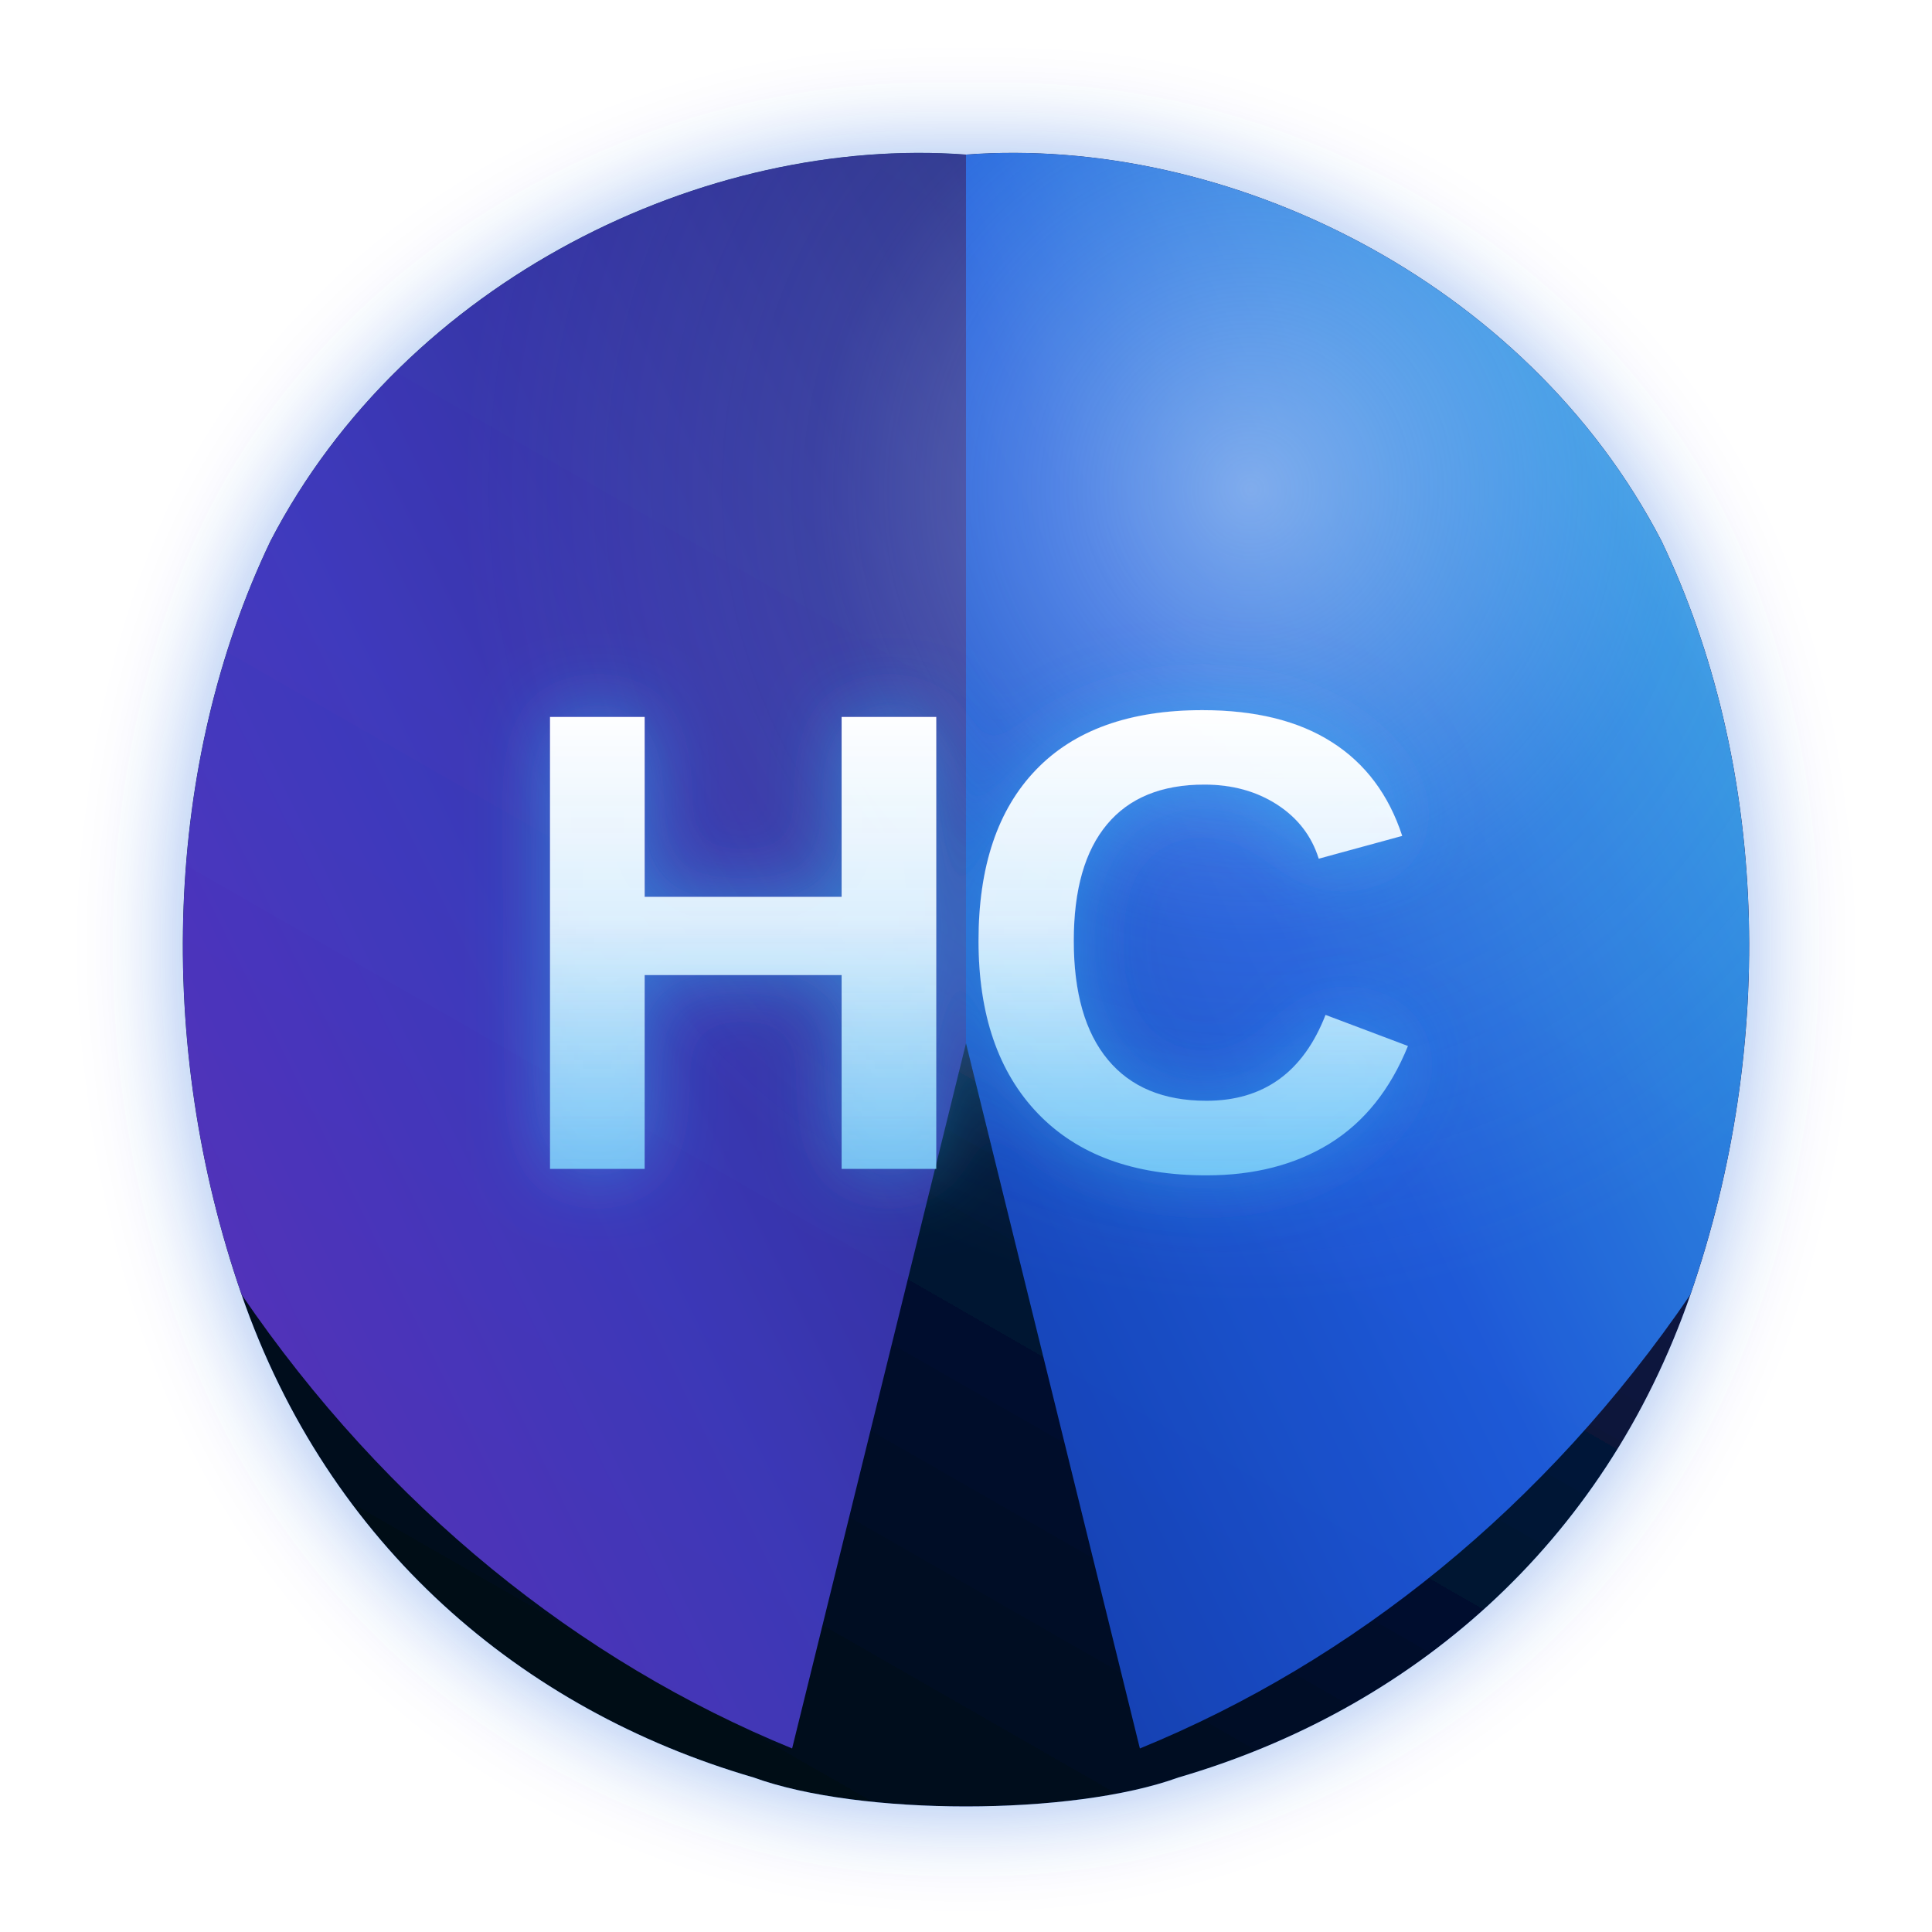
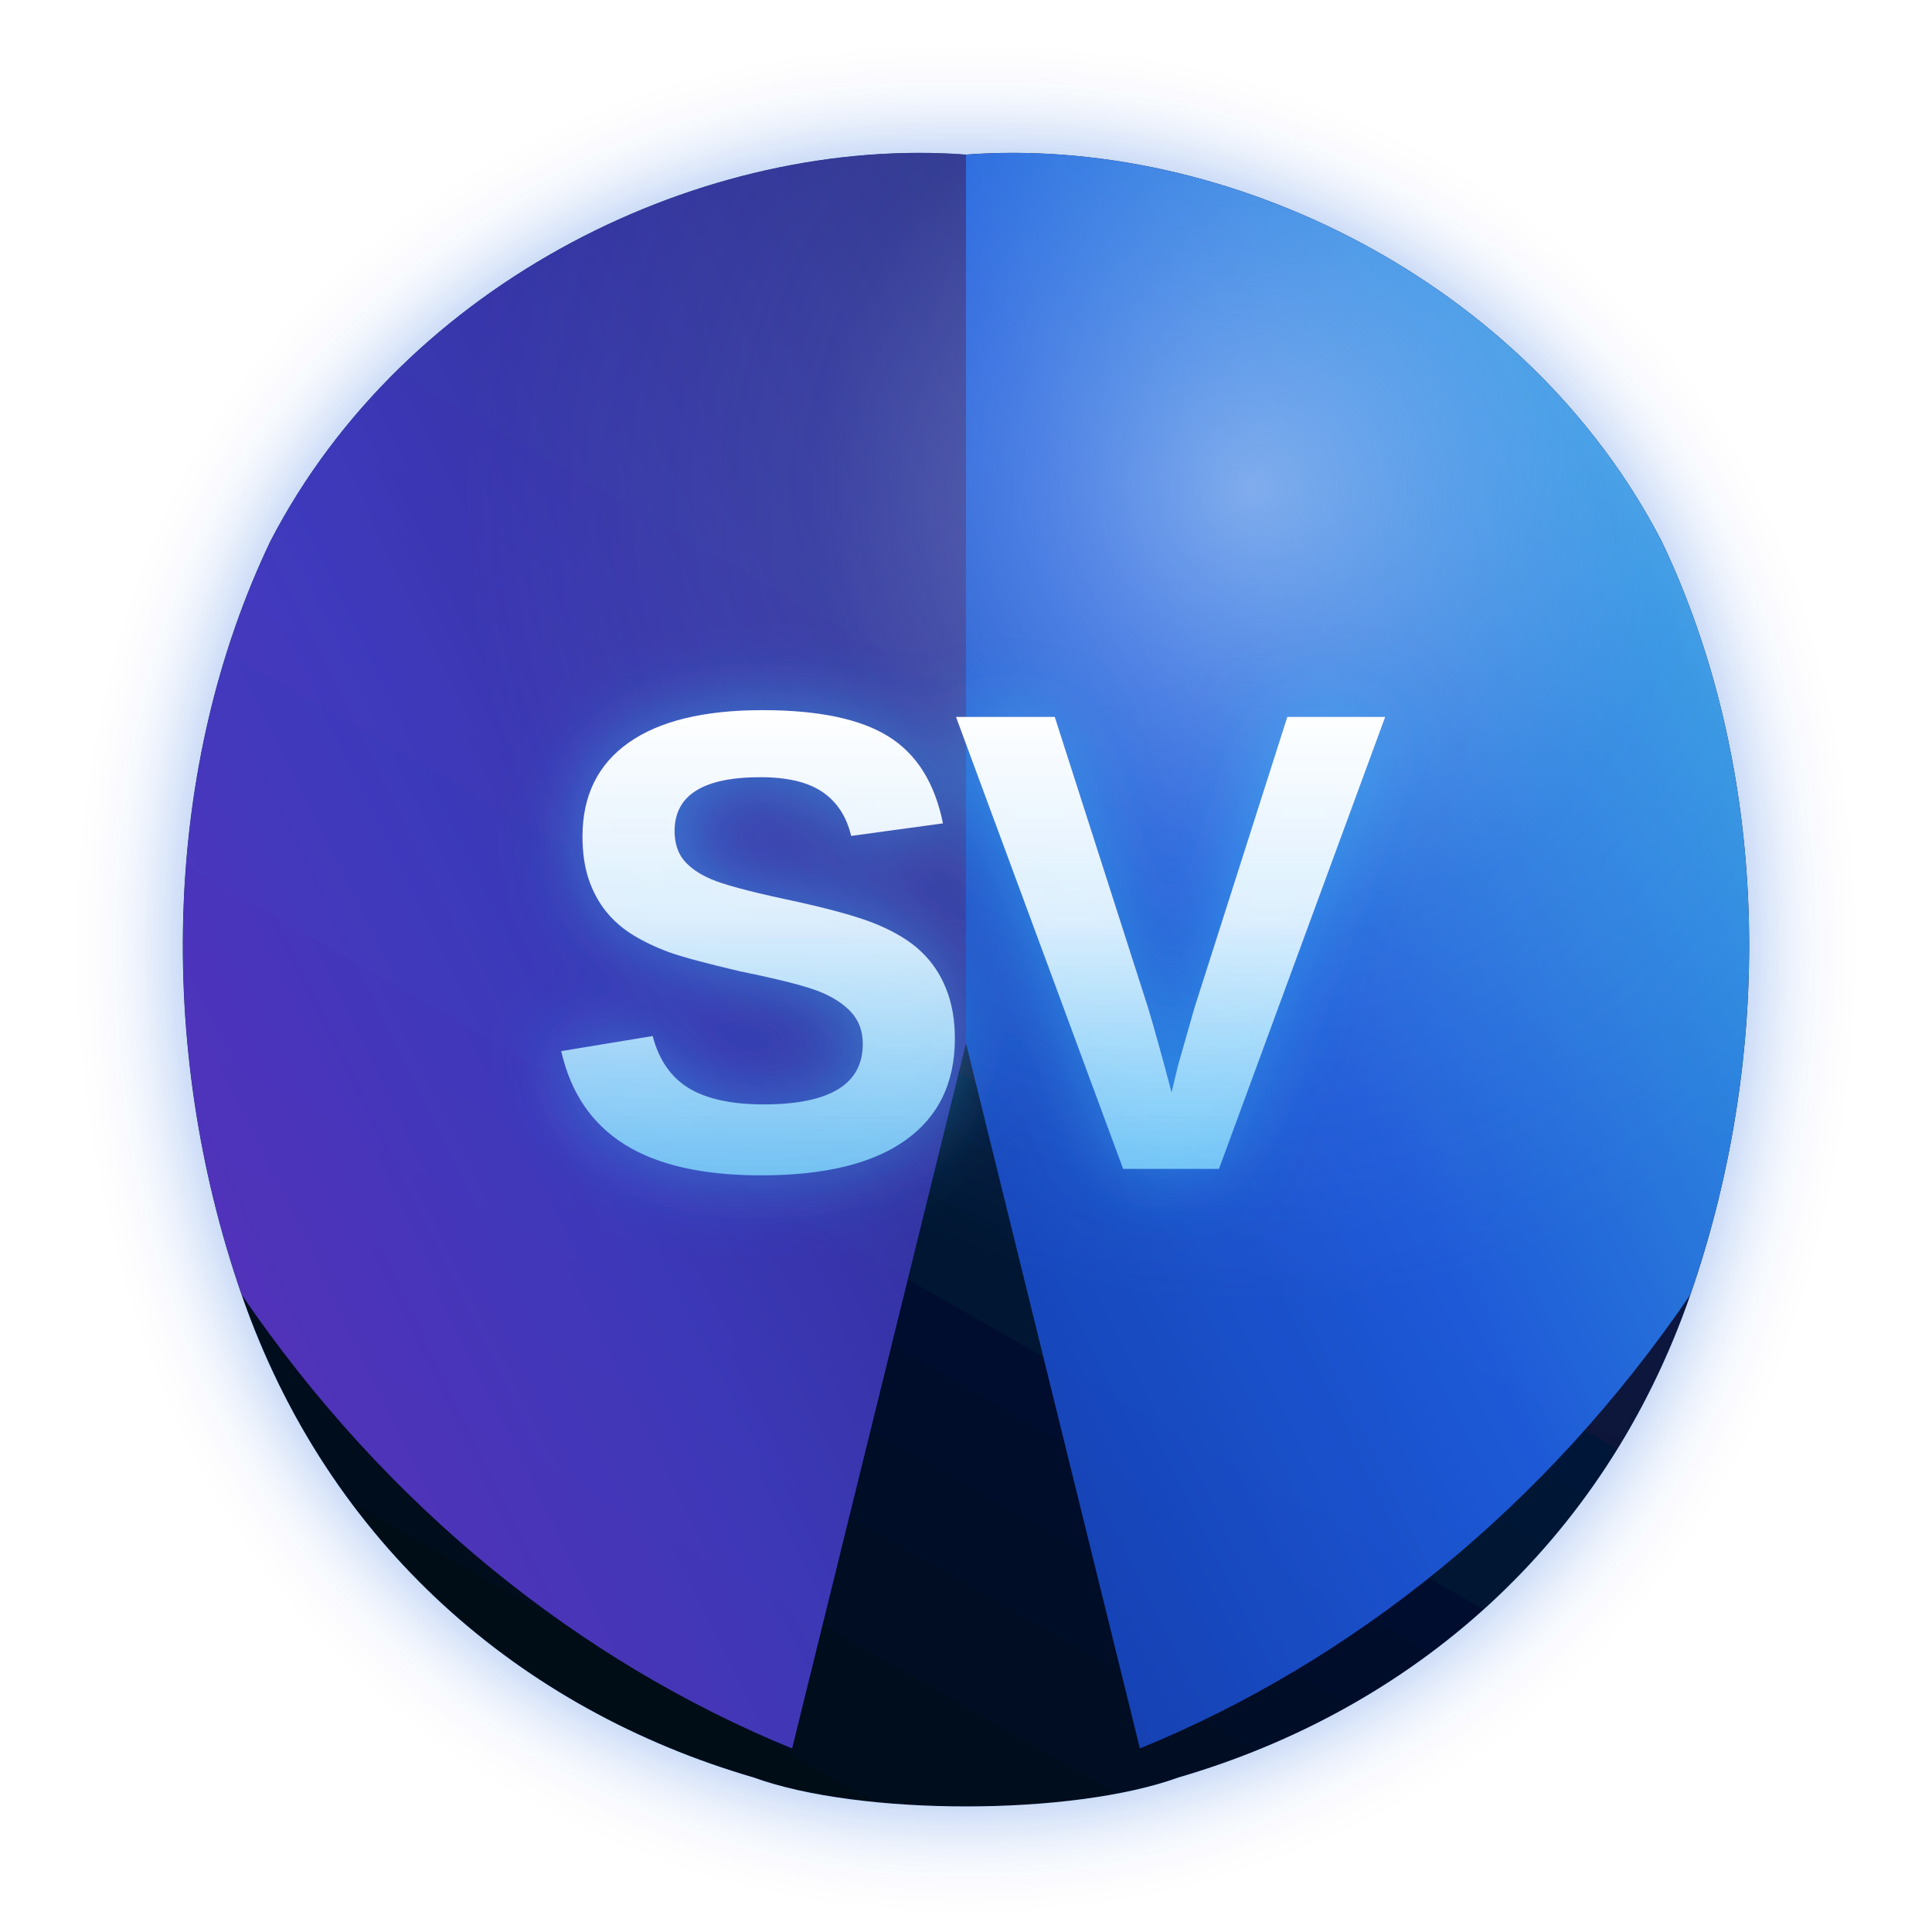
<svg xmlns="http://www.w3.org/2000/svg" viewBox="0 0 200 200">
  <defs>
    <linearGradient id="gBase" x1="25%" y1="95%" x2="75%" y2="5%">
      <stop offset="0%" stop-color="#020916" />
      <stop offset="50%" stop-color="#07163d" />
      <stop offset="100%" stop-color="#0e2260" />
    </linearGradient>
    <linearGradient id="gFacetA" x1="0%" y1="100%" x2="100%" y2="0%">
      <stop offset="0%" stop-color="#1540b8" />
      <stop offset="45%" stop-color="#2060e8" />
      <stop offset="80%" stop-color="#36a0f0" />
      <stop offset="100%" stop-color="#7dd3fc" />
    </linearGradient>
    <linearGradient id="gFacetB" x1="100%" y1="0%" x2="0%" y2="100%">
      <stop offset="0%" stop-color="#312e91" />
      <stop offset="55%" stop-color="#4f46e5" />
      <stop offset="100%" stop-color="#7c3aed" />
    </linearGradient>
    <radialGradient id="gBloom" cx="68%" cy="20%" r="50%">
      <stop offset="0%" stop-color="#dbeafe" stop-opacity="0.50" />
      <stop offset="55%" stop-color="#93c5fd" stop-opacity="0.12" />
      <stop offset="100%" stop-color="#93c5fd" stop-opacity="0" />
    </radialGradient>
    <linearGradient id="gRidge" x1="0%" y1="0%" x2="0%" y2="100%">
      <stop offset="0%" stop-color="#bae6fd" stop-opacity="0.90" />
      <stop offset="55%" stop-color="#60a5fa" stop-opacity="0.40" />
      <stop offset="100%" stop-color="#3b82f6" stop-opacity="0" />
    </linearGradient>
    <linearGradient id="gText" x1="0%" y1="0%" x2="0%" y2="100%">
      <stop offset="0%" stop-color="#ffffff" stop-opacity="1" />
      <stop offset="45%" stop-color="#e0f2fe" stop-opacity="0.97" />
      <stop offset="100%" stop-color="#7dd3fc" stop-opacity="0.85" />
    </linearGradient>
    <filter id="fTextGlow" x="-20%" y="-20%" width="140%" height="140%">
      <feGaussianBlur in="SourceAlpha" stdDeviation="4" result="blur" />
      <feFlood flood-color="#38bdf8" flood-opacity="0.55" result="c" />
      <feComposite in="c" in2="blur" operator="in" result="glow" />
      <feMerge>
        <feMergeNode in="glow" />
        <feMergeNode in="SourceGraphic" />
      </feMerge>
    </filter>
    <filter id="fGemGlow" x="-15%" y="-15%" width="130%" height="130%">
      <feGaussianBlur in="SourceAlpha" stdDeviation="5" result="blur" />
      <feFlood flood-color="#1d4ed8" flood-opacity="0.40" result="c" />
      <feComposite in="c" in2="blur" operator="in" result="glow" />
      <feMerge>
        <feMergeNode in="glow" />
        <feMergeNode in="SourceGraphic" />
      </feMerge>
    </filter>
    <clipPath id="cGem">
      <path d="M100 16 C127 14,158 29,172 56 C183 79,184 108,175 134 C166 160,146 177,122 184 C111 188,89 188,78 184 C54 177,34 160,25 134 C16 108,17 79,28 56 C42 29,73 14,100 16Z" />
    </clipPath>
  </defs>
  <path d="M100 16 C127 14,158 29,172 56 C183 79,184 108,175 134 C166 160,146 177,122 184 C111 188,89 188,78 184 C54 177,34 160,25 134 C16 108,17 79,28 56 C42 29,73 14,100 16Z" fill="url(#gBase)" filter="url(#fGemGlow)" />
  <path d="M100 16 C127 14,158 29,172 56 C183 79,184 108,175 134 C160 156,140 172,118 181 L100 108Z" fill="url(#gFacetA)" clip-path="url(#cGem)" opacity="0.90" />
  <path d="M100 16 C73 14,42 29,28 56 C17 79,16 108,25 134 C40 156,60 172,82 181 L100 108Z" fill="url(#gFacetB)" clip-path="url(#cGem)" opacity="0.76" />
  <path d="M100 16 C127 14,158 29,172 56 C183 79,184 108,175 134 C166 160,146 177,122 184 C111 188,89 188,78 184 C54 177,34 160,25 134 C16 108,17 79,28 56 C42 29,73 14,100 16Z" fill="url(#gBloom)" clip-path="url(#cGem)" />
  <line x1="100" y1="17" x2="100" y2="108" stroke="url(#gRidge)" stroke-width="1.4" stroke-linecap="round" />
-   <text x="100" y="121" font-family="'Arial Black','Helvetica Neue',Arial,sans-serif" font-weight="900" font-size="68" letter-spacing="-3" text-anchor="middle" fill="url(#gText)" filter="url(#fTextGlow)">HC</text>
+   <text x="100" y="121" font-family="'Arial Black','Helvetica Neue',Arial,sans-serif" font-weight="900" font-size="68" letter-spacing="-3" text-anchor="middle" fill="url(#gText)" filter="url(#fTextGlow)">SV</text>
</svg>
